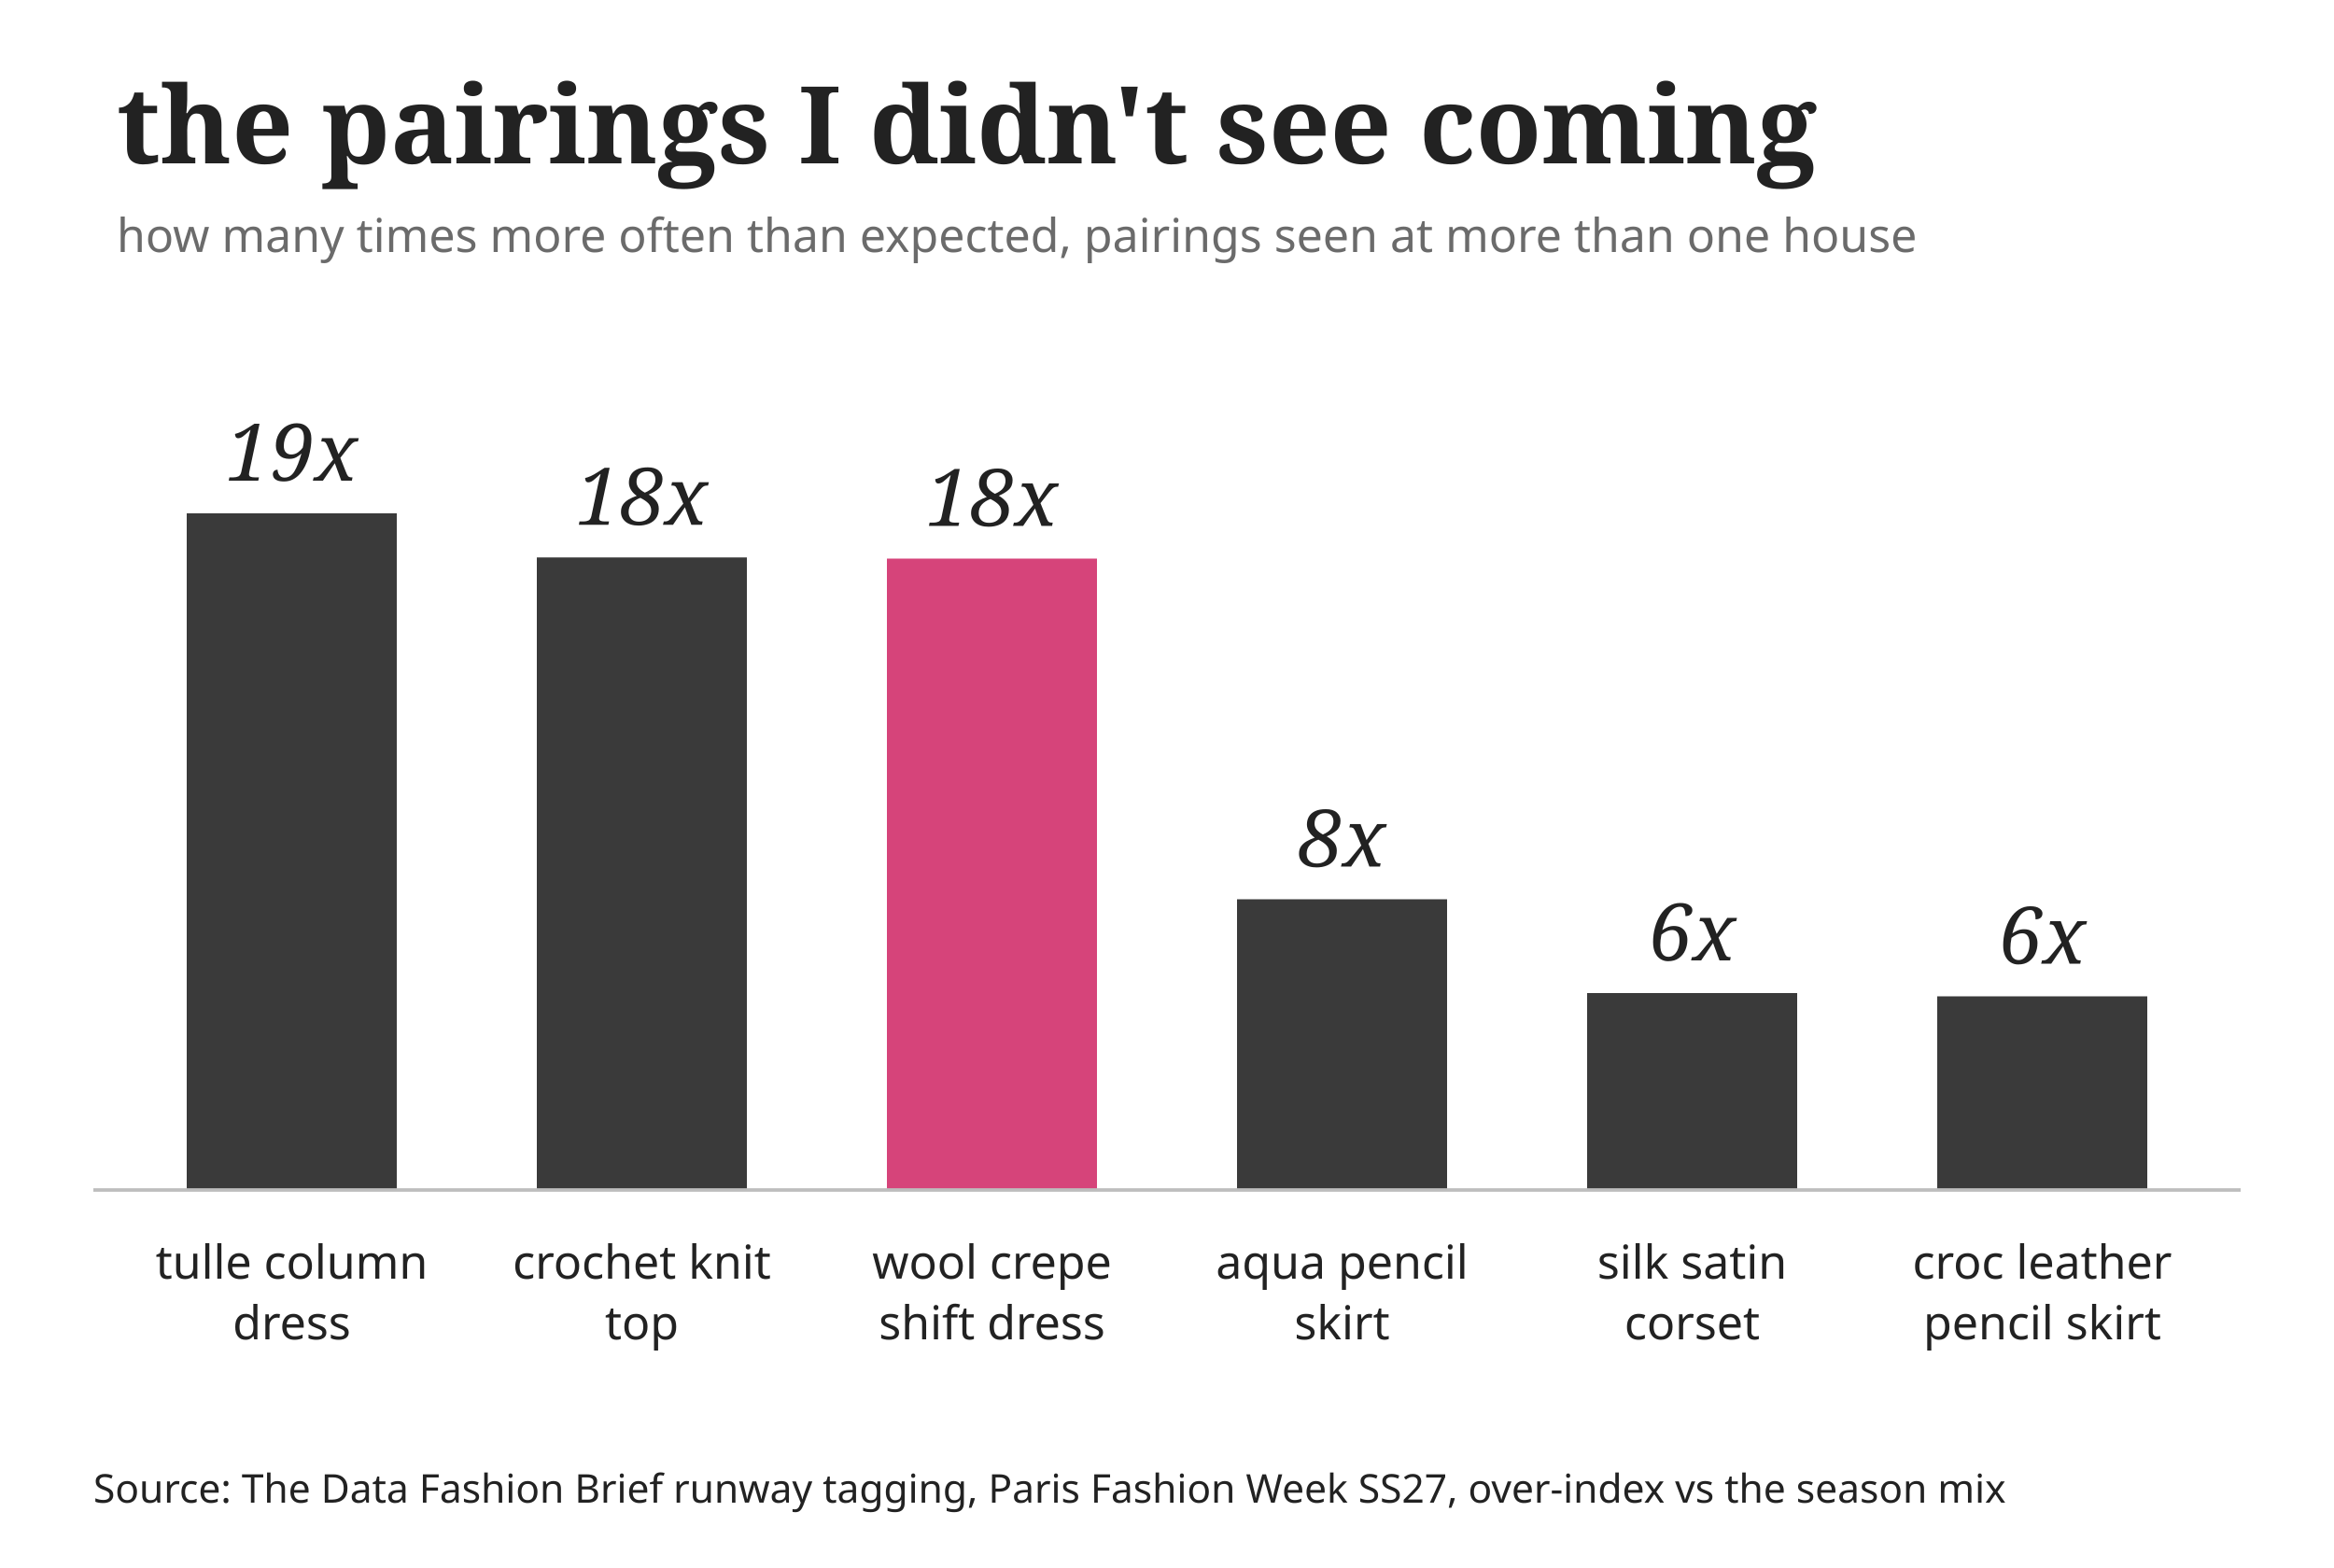
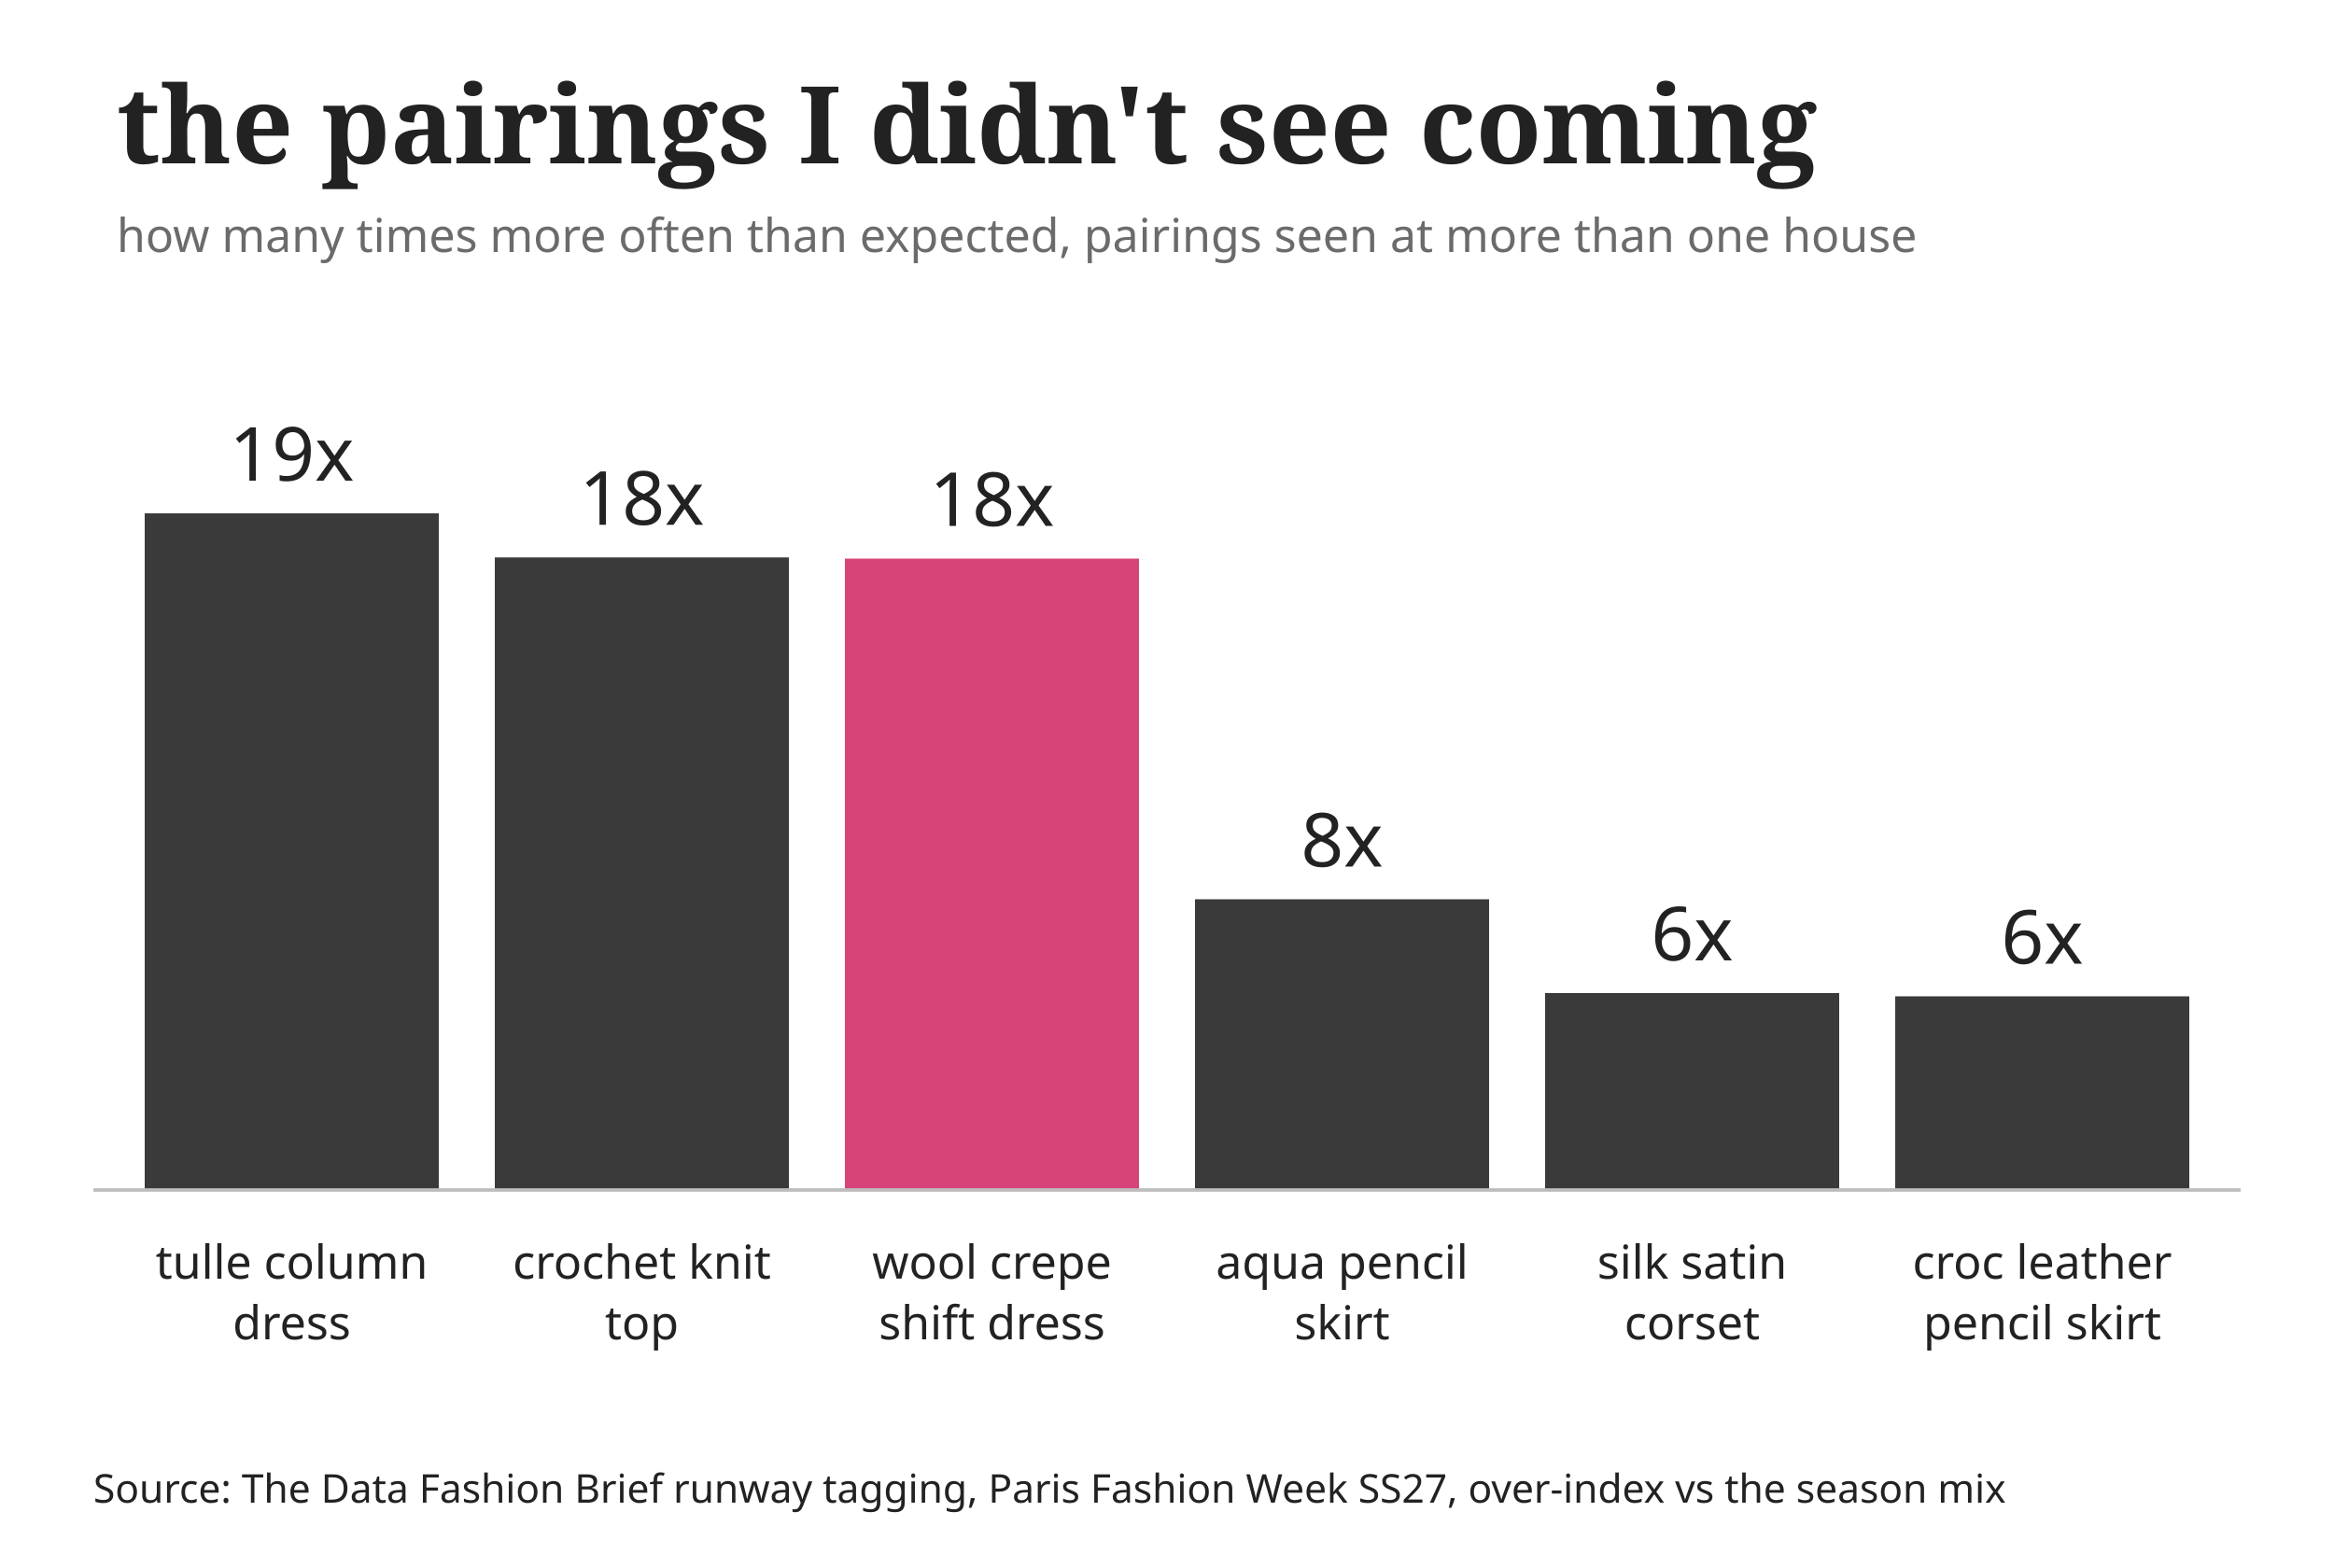
<svg xmlns="http://www.w3.org/2000/svg" viewBox="0 0 1000 672" width="1000" height="672">
  <rect width="1000" height="672" fill="#FFFFFF" />
  <text x="50" y="70" font-family="'Playfair Display', Georgia, serif" font-weight="700" font-size="46" fill="#222222">the pairings I didn't see coming</text>
  <text x="50" y="108" font-family="'Century Gothic', 'Questrial', 'Avenir', sans-serif" font-size="20" fill="#6B6B6B">how many times more often than expected, pairings seen at more than one house</text>
-   <rect x="80.0" y="220.0" width="90.0" height="290.0" fill="#3A3A3A" />
-   <text x="125.0" y="206.0" text-anchor="middle" font-family="'Playfair Display', Georgia, serif" font-style="italic" font-weight="500" font-size="34" fill="#222222">19x</text>
+   <rect x="62.0" y="220.0" width="126.0" height="290.0" fill="#3A3A3A" />
+   <text x="125.0" y="206.0" text-anchor="middle" font-family="'Century Gothic', 'Questrial', 'Avenir', sans-serif" font-size="32" fill="#222222">19x</text>
  <text x="125.0" y="548" text-anchor="middle" font-family="'Century Gothic', 'Questrial', 'Avenir', sans-serif" font-size="20" fill="#222222">tulle column</text>
  <text x="125.0" y="574" text-anchor="middle" font-family="'Century Gothic', 'Questrial', 'Avenir', sans-serif" font-size="20" fill="#222222">dress</text>
-   <rect x="230.0" y="238.9" width="90.0" height="271.1" fill="#3A3A3A" />
-   <text x="275.0" y="224.9" text-anchor="middle" font-family="'Playfair Display', Georgia, serif" font-style="italic" font-weight="500" font-size="34" fill="#222222">18x</text>
+   <rect x="212.0" y="238.9" width="126.0" height="271.1" fill="#3A3A3A" />
+   <text x="275.0" y="224.9" text-anchor="middle" font-family="'Century Gothic', 'Questrial', 'Avenir', sans-serif" font-size="32" fill="#222222">18x</text>
  <text x="275.0" y="548" text-anchor="middle" font-family="'Century Gothic', 'Questrial', 'Avenir', sans-serif" font-size="20" fill="#222222">crochet knit</text>
  <text x="275.0" y="574" text-anchor="middle" font-family="'Century Gothic', 'Questrial', 'Avenir', sans-serif" font-size="20" fill="#222222">top</text>
-   <rect x="380.0" y="239.4" width="90.0" height="270.6" fill="#D6447A" />
-   <text x="425.0" y="225.4" text-anchor="middle" font-family="'Playfair Display', Georgia, serif" font-style="italic" font-weight="500" font-size="34" fill="#222222">18x</text>
+   <rect x="362.0" y="239.4" width="126.0" height="270.6" fill="#D6447A" />
+   <text x="425.0" y="225.4" text-anchor="middle" font-family="'Century Gothic', 'Questrial', 'Avenir', sans-serif" font-size="32" fill="#222222">18x</text>
  <text x="425.0" y="548" text-anchor="middle" font-family="'Century Gothic', 'Questrial', 'Avenir', sans-serif" font-size="20" fill="#222222">wool crepe</text>
  <text x="425.0" y="574" text-anchor="middle" font-family="'Century Gothic', 'Questrial', 'Avenir', sans-serif" font-size="20" fill="#222222">shift dress</text>
-   <rect x="530.0" y="385.4" width="90.0" height="124.6" fill="#3A3A3A" />
-   <text x="575.0" y="371.4" text-anchor="middle" font-family="'Playfair Display', Georgia, serif" font-style="italic" font-weight="500" font-size="34" fill="#222222">8x</text>
+   <rect x="512.0" y="385.4" width="126.0" height="124.6" fill="#3A3A3A" />
+   <text x="575.0" y="371.4" text-anchor="middle" font-family="'Century Gothic', 'Questrial', 'Avenir', sans-serif" font-size="32" fill="#222222">8x</text>
  <text x="575.0" y="548" text-anchor="middle" font-family="'Century Gothic', 'Questrial', 'Avenir', sans-serif" font-size="20" fill="#222222">aqua pencil</text>
  <text x="575.0" y="574" text-anchor="middle" font-family="'Century Gothic', 'Questrial', 'Avenir', sans-serif" font-size="20" fill="#222222">skirt</text>
-   <rect x="680.0" y="425.6" width="90.0" height="84.4" fill="#3A3A3A" />
-   <text x="725.0" y="411.6" text-anchor="middle" font-family="'Playfair Display', Georgia, serif" font-style="italic" font-weight="500" font-size="34" fill="#222222">6x</text>
+   <rect x="662.0" y="425.6" width="126.0" height="84.4" fill="#3A3A3A" />
+   <text x="725.0" y="411.6" text-anchor="middle" font-family="'Century Gothic', 'Questrial', 'Avenir', sans-serif" font-size="32" fill="#222222">6x</text>
  <text x="725.0" y="548" text-anchor="middle" font-family="'Century Gothic', 'Questrial', 'Avenir', sans-serif" font-size="20" fill="#222222">silk satin</text>
  <text x="725.0" y="574" text-anchor="middle" font-family="'Century Gothic', 'Questrial', 'Avenir', sans-serif" font-size="20" fill="#222222">corset</text>
-   <rect x="830.0" y="427.0" width="90.0" height="83.0" fill="#3A3A3A" />
-   <text x="875.0" y="413.0" text-anchor="middle" font-family="'Playfair Display', Georgia, serif" font-style="italic" font-weight="500" font-size="34" fill="#222222">6x</text>
+   <rect x="812.0" y="427.0" width="126.0" height="83.0" fill="#3A3A3A" />
+   <text x="875.0" y="413.0" text-anchor="middle" font-family="'Century Gothic', 'Questrial', 'Avenir', sans-serif" font-size="32" fill="#222222">6x</text>
  <text x="875.0" y="548" text-anchor="middle" font-family="'Century Gothic', 'Questrial', 'Avenir', sans-serif" font-size="20" fill="#222222">croc leather</text>
  <text x="875.0" y="574" text-anchor="middle" font-family="'Century Gothic', 'Questrial', 'Avenir', sans-serif" font-size="20" fill="#222222">pencil skirt</text>
-   <line x1="40" y1="510" x2="960" y2="510" stroke="#BDBDBD" stroke-width="1.5" />
+   <line x1="40.0" y1="510" x2="960.0" y2="510" stroke="#BDBDBD" stroke-width="1.5" />
  <text x="40" y="644" font-family="'Century Gothic', 'Questrial', 'Avenir', sans-serif" font-size="17" fill="#222222">Source: The Data Fashion Brief runway tagging, Paris Fashion Week SS27, over-index vs the season mix</text>
</svg>
